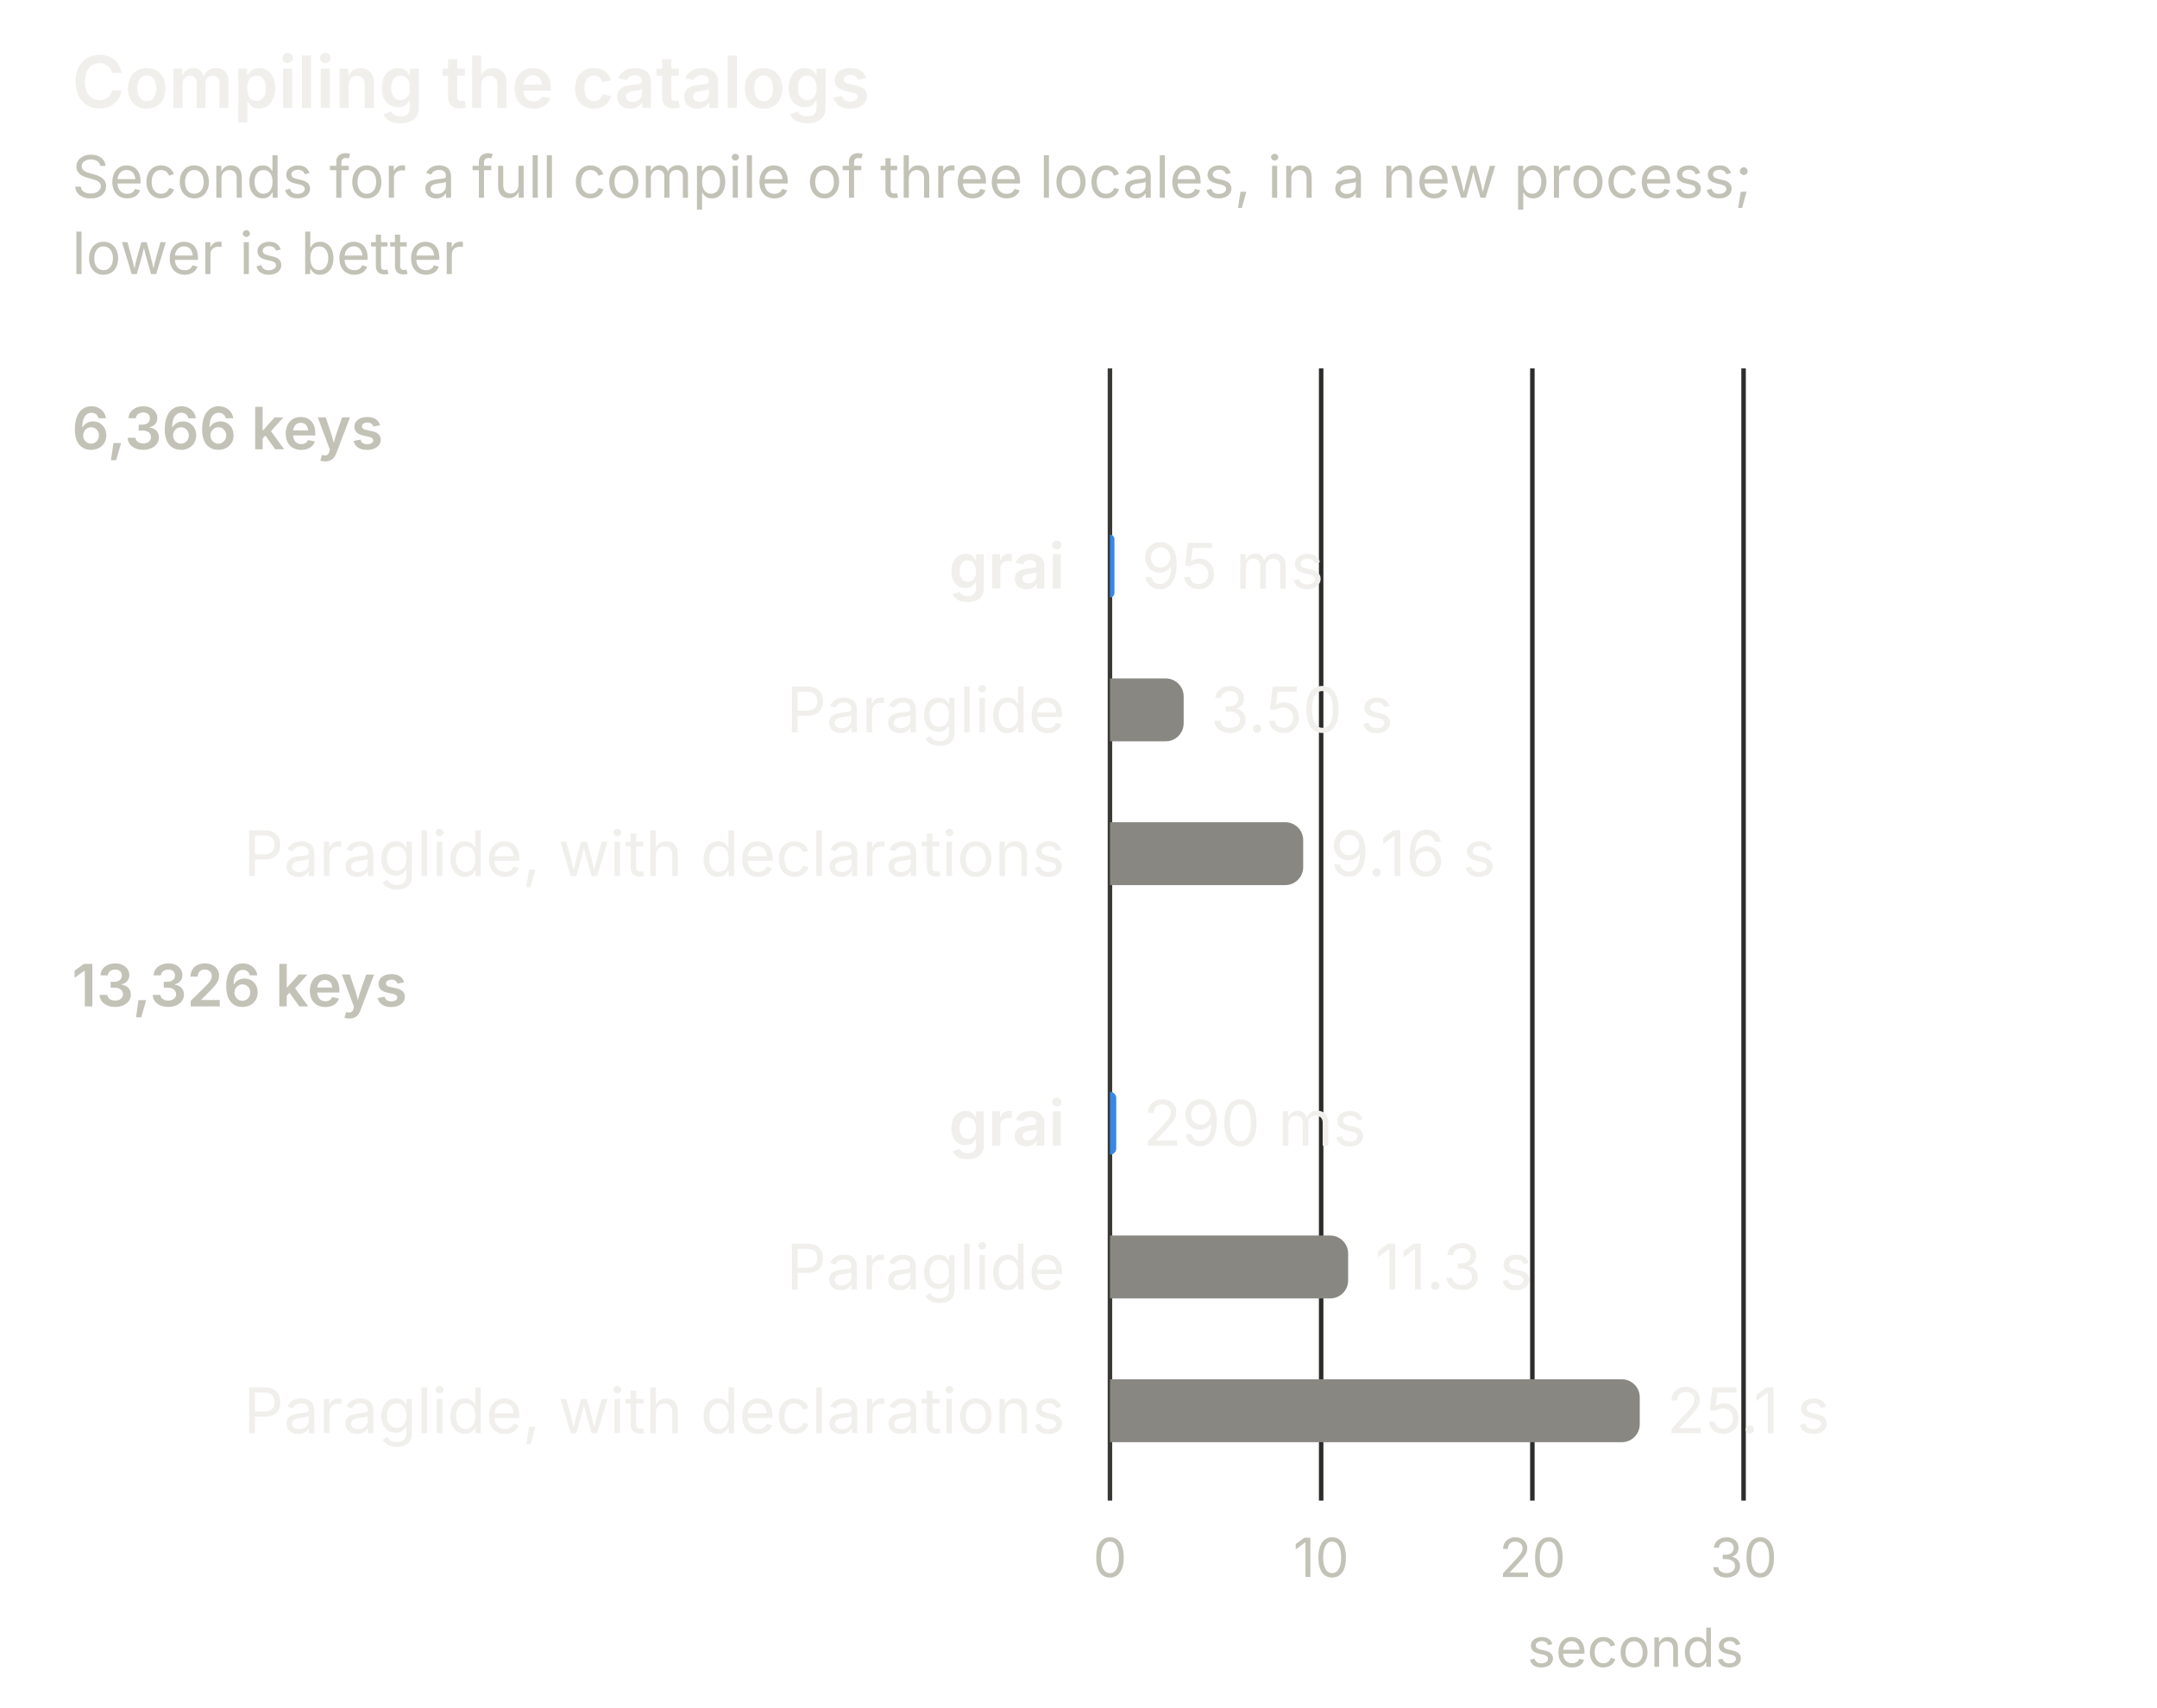
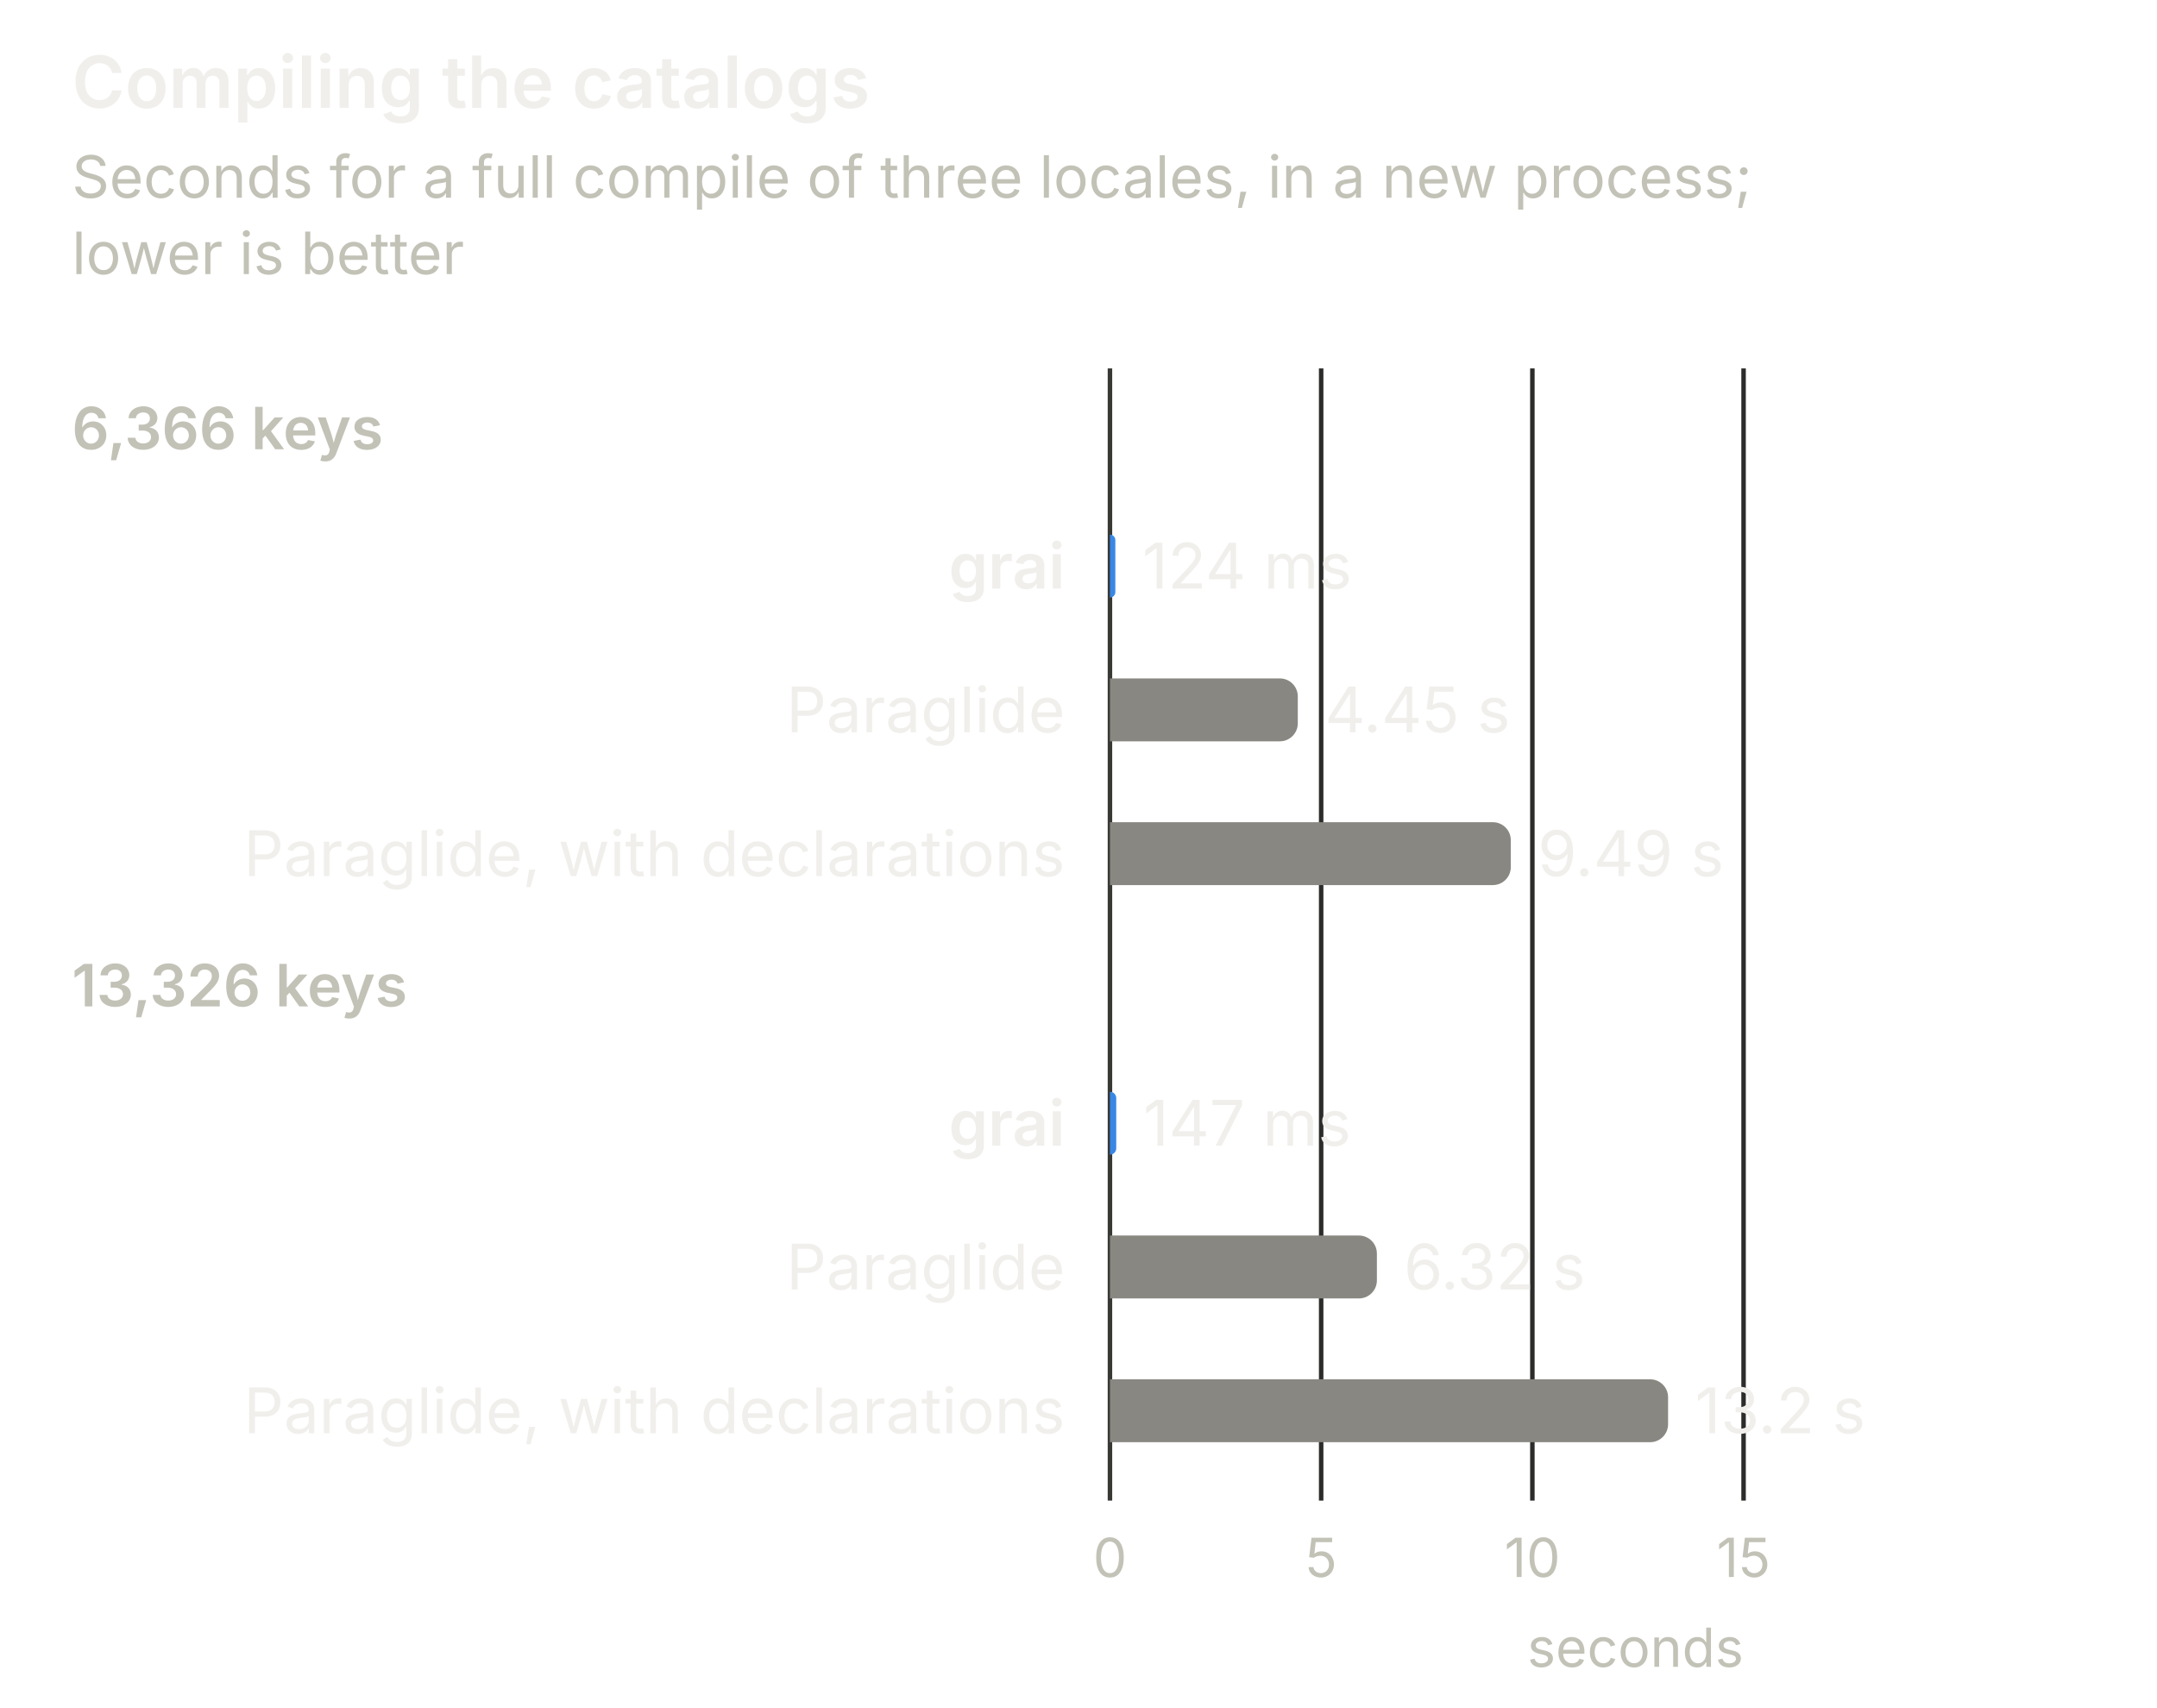
<svg xmlns="http://www.w3.org/2000/svg" viewBox="0 0 480 380" width="480" height="380" font-family="system-ui, -apple-system, 'Segoe UI', sans-serif">
  <text x="16" y="24" font-size="16" font-weight="600" fill="#f0efec">Compiling the catalogs</text>
  <text x="16" y="44" font-size="13" fill="#c3c2b7">Seconds for a full compile of three locales, in a new process;</text>
  <text x="16" y="61" font-size="13" fill="#c3c2b7">lower is better</text>
  <line x1="247" y1="82" x2="247" y2="334" stroke="#383835" stroke-width="1" />
  <text x="247" y="351" font-size="12" text-anchor="middle" fill="#c3c2b7" style="font-variant-numeric: tabular-nums">0</text>
  <line x1="294" y1="82" x2="294" y2="334" stroke="#2c2c2a" stroke-width="1" />
-   <text x="294" y="351" font-size="12" text-anchor="middle" fill="#c3c2b7" style="font-variant-numeric: tabular-nums">10</text>
+   <text x="294" y="351" font-size="12" text-anchor="middle" fill="#c3c2b7" style="font-variant-numeric: tabular-nums">5</text>
  <line x1="341" y1="82" x2="341" y2="334" stroke="#2c2c2a" stroke-width="1" />
-   <text x="341" y="351" font-size="12" text-anchor="middle" fill="#c3c2b7" style="font-variant-numeric: tabular-nums">20</text>
+   <text x="341" y="351" font-size="12" text-anchor="middle" fill="#c3c2b7" style="font-variant-numeric: tabular-nums">10</text>
  <line x1="388" y1="82" x2="388" y2="334" stroke="#2c2c2a" stroke-width="1" />
-   <text x="388" y="351" font-size="12" text-anchor="middle" fill="#c3c2b7" style="font-variant-numeric: tabular-nums">30</text>
+   <text x="388" y="351" font-size="12" text-anchor="middle" fill="#c3c2b7" style="font-variant-numeric: tabular-nums">15</text>
  <text x="16" y="100" font-size="13" font-weight="600" fill="#c3c2b7">6,366 keys</text>
  <text x="237" y="131" font-size="14" text-anchor="end" font-weight="600" fill="#f0efec">grai</text>
-   <path d="M247,119H247A1,1 0 0 1 248,120V132A1,1 0 0 1 247,133H247Z" fill="#3987e5" />
-   <text x="254" y="131" font-size="14" fill="#f0efec" style="font-variant-numeric: tabular-nums">95 ms</text>
+   <path d="M247,119H247A1.2,1.2 0 0 1 248.2,120.2V131.8A1.2,1.2 0 0 1 247,133H247Z" fill="#3987e5" />
+   <text x="254.2" y="131" font-size="14" fill="#f0efec" style="font-variant-numeric: tabular-nums">124 ms</text>
  <text x="237" y="163" font-size="14" text-anchor="end" fill="#f0efec">Paraglide</text>
-   <path d="M247,151H259.4A4,4 0 0 1 263.4,155V161A4,4 0 0 1 259.4,165H247Z" fill="#898781" />
-   <text x="269.4" y="163" font-size="14" fill="#f0efec" style="font-variant-numeric: tabular-nums">3.50 s</text>
+   <path d="M247,151H284.8A4,4 0 0 1 288.8,155V161A4,4 0 0 1 284.8,165H247Z" fill="#898781" />
+   <text x="294.8" y="163" font-size="14" fill="#f0efec" style="font-variant-numeric: tabular-nums">4.45 s</text>
  <text x="237" y="195" font-size="14" text-anchor="end" fill="#f0efec">Paraglide, with declarations</text>
-   <path d="M247,183H286A4,4 0 0 1 290,187V193A4,4 0 0 1 286,197H247Z" fill="#898781" />
-   <text x="296" y="195" font-size="14" fill="#f0efec" style="font-variant-numeric: tabular-nums">9.16 s</text>
+   <path d="M247,183H332.2A4,4 0 0 1 336.2,187V193A4,4 0 0 1 332.2,197H247Z" fill="#898781" />
+   <text x="342.2" y="195" font-size="14" fill="#f0efec" style="font-variant-numeric: tabular-nums">9.49 s</text>
  <text x="16" y="224" font-size="13" font-weight="600" fill="#c3c2b7">13,326 keys</text>
  <text x="237" y="255" font-size="14" text-anchor="end" font-weight="600" fill="#f0efec">grai</text>
  <path d="M247,243H247A1.4,1.4 0 0 1 248.4,244.4V255.6A1.4,1.4 0 0 1 247,257H247Z" fill="#3987e5" />
-   <text x="254.4" y="255" font-size="14" fill="#f0efec" style="font-variant-numeric: tabular-nums">290 ms</text>
+   <text x="254.4" y="255" font-size="14" fill="#f0efec" style="font-variant-numeric: tabular-nums">147 ms</text>
  <text x="237" y="287" font-size="14" text-anchor="end" fill="#f0efec">Paraglide</text>
-   <path d="M247,275H296A4,4 0 0 1 300,279V285A4,4 0 0 1 296,289H247Z" fill="#898781" />
-   <text x="306" y="287" font-size="14" fill="#f0efec" style="font-variant-numeric: tabular-nums">11.3 s</text>
+   <path d="M247,275H302.4A4,4 0 0 1 306.4,279V285A4,4 0 0 1 302.4,289H247Z" fill="#898781" />
+   <text x="312.4" y="287" font-size="14" fill="#f0efec" style="font-variant-numeric: tabular-nums">6.32 s</text>
  <text x="237" y="319" font-size="14" text-anchor="end" fill="#f0efec">Paraglide, with declarations</text>
-   <path d="M247,307H360.9A4,4 0 0 1 364.9,311V317A4,4 0 0 1 360.9,321H247Z" fill="#898781" />
-   <text x="370.9" y="319" font-size="14" fill="#f0efec" style="font-variant-numeric: tabular-nums">25.1 s</text>
+   <path d="M247,307H367.2A4,4 0 0 1 371.2,311V317A4,4 0 0 1 367.2,321H247Z" fill="#898781" />
+   <text x="377.2" y="319" font-size="14" fill="#f0efec" style="font-variant-numeric: tabular-nums">13.2 s</text>
  <text x="388" y="371" font-size="12" text-anchor="end" fill="#c3c2b7">seconds</text>
</svg>
